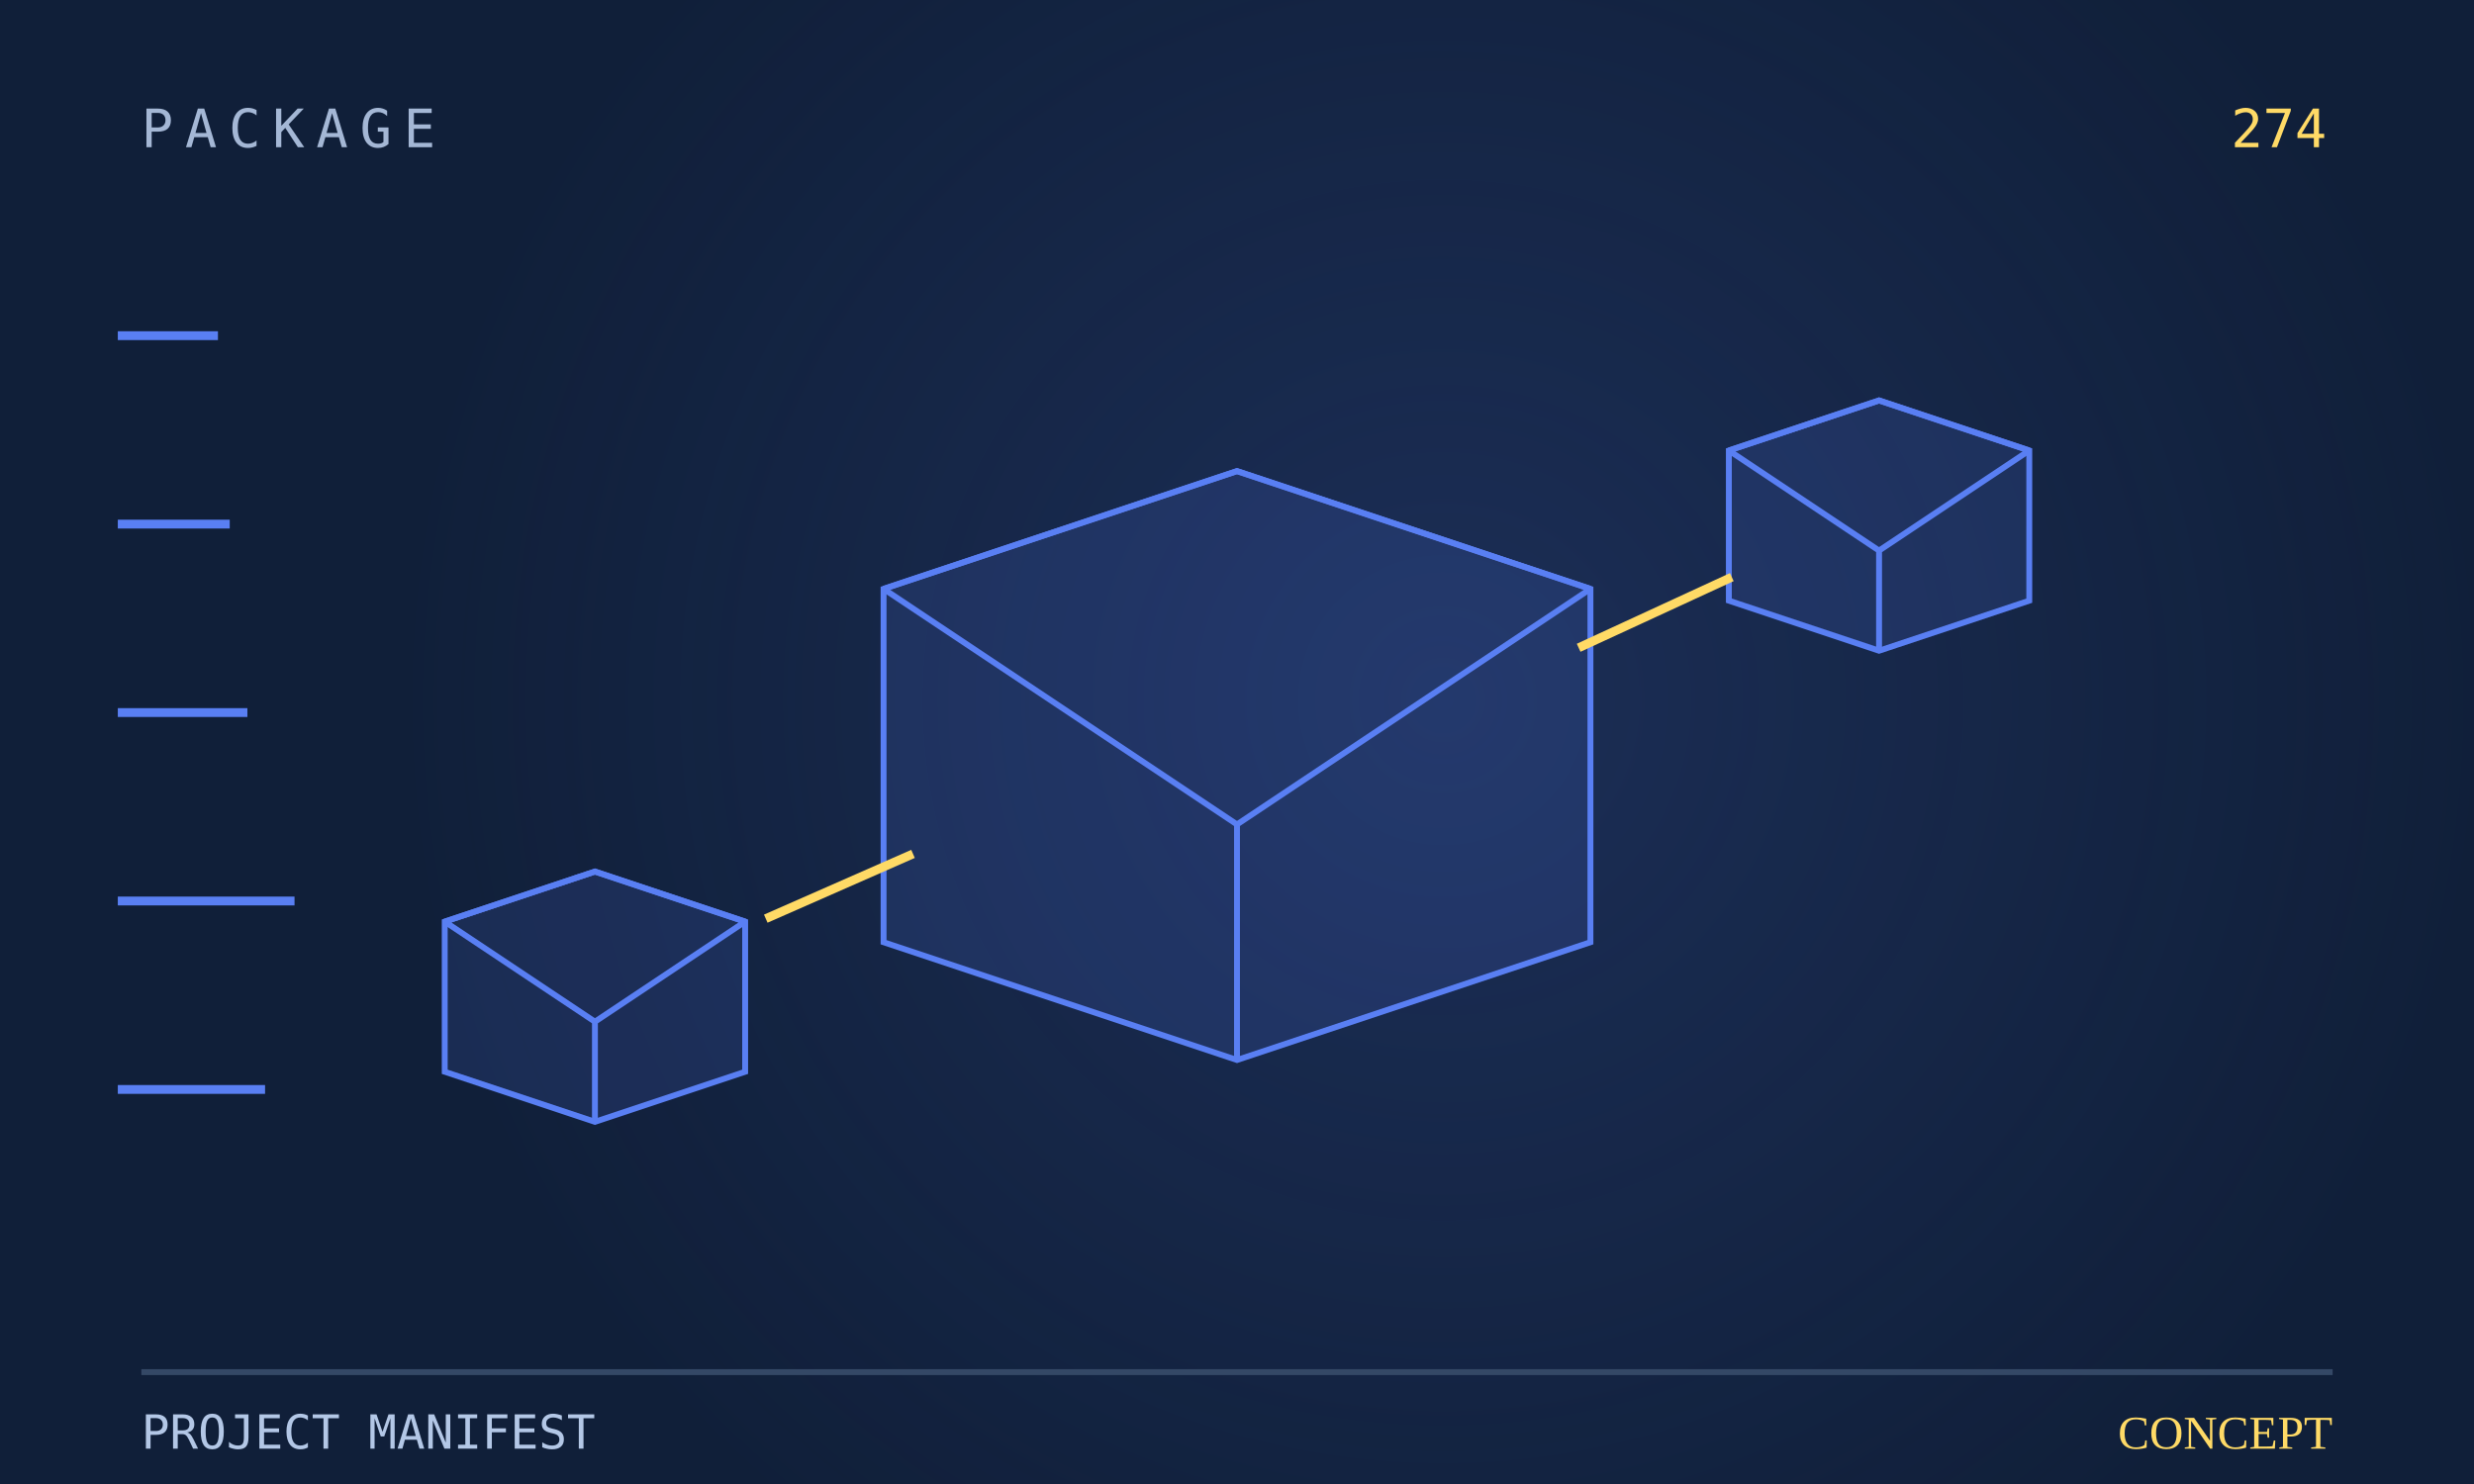
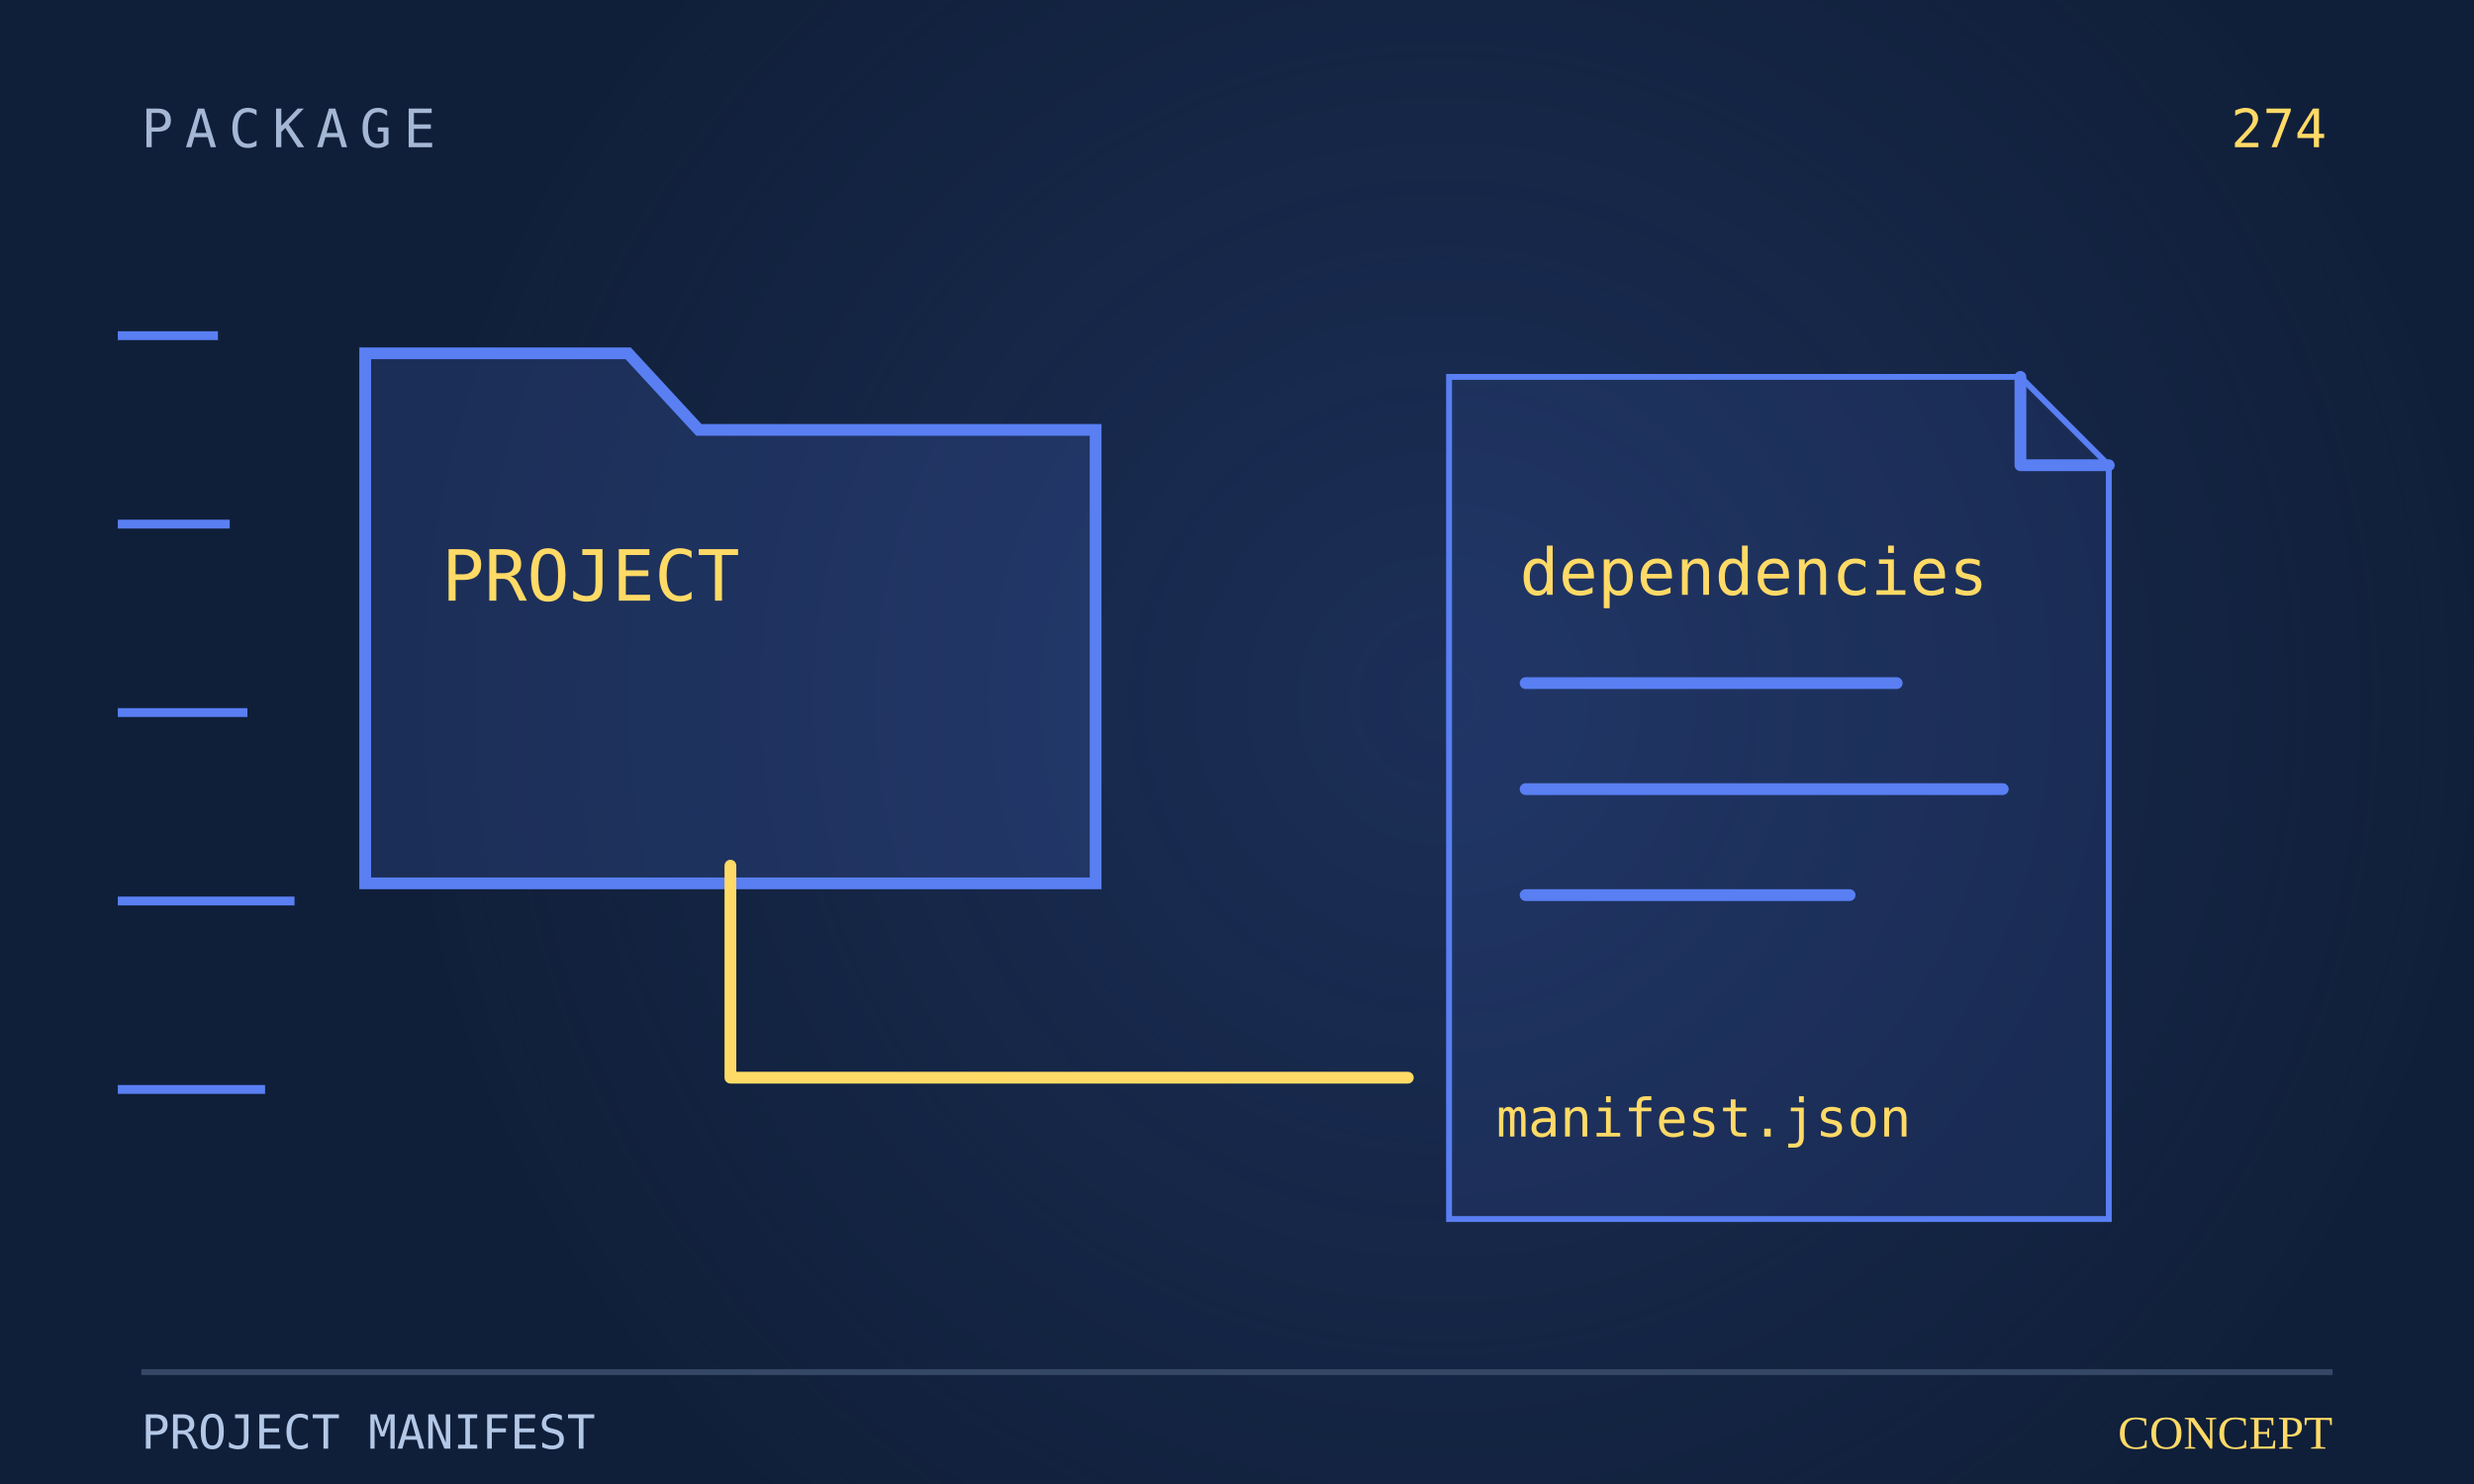
<svg xmlns="http://www.w3.org/2000/svg" class="article-cover" viewBox="0 0 420 252" role="img" aria-label="프로젝트 패키지 매니페스트 용어 카드">
  <defs>
    <radialGradient id="cover-project-manifest-glow">
      <stop stop-color="hsl(225 86% 65%)" stop-opacity=".16" />
      <stop offset="1" stop-color="hsl(225 86% 65%)" stop-opacity="0" />
    </radialGradient>
    <radialGradient id="cover-project-manifest-orb" cx="30%" cy="24%">
      <stop stop-color="#eafaff" />
      <stop offset=".42" stop-color="hsl(225 86% 65%)" />
      <stop offset="1" stop-color="#142c5b" />
    </radialGradient>
  </defs>
  <rect width="420" height="252" fill="#101f39" />
  <circle cx="245" cy="119" r="175" fill="url(#cover-project-manifest-glow)" />
  <path d="M20 57L37 57" stroke="hsl(225 86% 65%)" stroke-width="1.5" fill="none" />
  <path d="M20 89L39 89" stroke="hsl(225 86% 65%)" stroke-width="1.5" fill="none" />
  <path d="M20 121L42 121" stroke="hsl(225 86% 65%)" stroke-width="1.5" fill="none" />
  <path d="M20 153L50 153" stroke="hsl(225 86% 65%)" stroke-width="1.5" fill="none" />
  <path d="M20 185L45 185" stroke="hsl(225 86% 65%)" stroke-width="1.5" fill="none" />
  <text x="24" y="25" fill="#a4b7d5" font-family="monospace" font-size="9" letter-spacing="2">PACKAGE</text>
  <text x="395" y="25" fill="#ffda66" text-anchor="end" font-family="monospace" font-size="9">274</text>
-   <g transform="translate(210 120)">
-     <path d="M0 -40L60 -20V40L0 60L-60 40V-20Z" fill="hsl(225 86% 65%)" fill-opacity=".14" stroke="hsl(225 86% 65%)" />
-     <path d="M0 20V60M0 20L60 -20M0 20L-60 -20M-60 -20L0 -40L60 -20" stroke="hsl(225 86% 65%)" fill="none" />
-   </g>
-   <g transform="translate(101 165)">
-     <path d="M0 -17L25.5 -8.5V17L0 25.5L-25.5 17V-8.5Z" fill="hsl(225 86% 65%)" fill-opacity=".14" stroke="hsl(225 86% 65%)" />
-     <path d="M0 8.5V25.5M0 8.5L25.5 -8.5M0 8.5L-25.5 -8.5M-25.5 -8.5L0 -17L25.5 -8.5" stroke="hsl(225 86% 65%)" fill="none" />
-   </g>
-   <g transform="translate(319 85)">
-     <path d="M0 -17L25.5 -8.5V17L0 25.5L-25.5 17V-8.5Z" fill="hsl(225 86% 65%)" fill-opacity=".14" stroke="hsl(225 86% 65%)" />
-     <path d="M0 8.5V25.5M0 8.5L25.5 -8.5M0 8.5L-25.5 -8.5M-25.5 -8.5L0 -17L25.5 -8.5" stroke="hsl(225 86% 65%)" fill="none" />
-   </g>
-   <path d="M130 156L155 145" stroke="#ffda66" stroke-width="1.5" fill="none" />
-   <path d="M268 110L294 98" stroke="#ffda66" stroke-width="1.5" fill="none" />
+   <path d="M62 73V60h44.64l12 13H186v77H62Z" fill="hsl(225 86% 65%)" fill-opacity=".16" stroke="hsl(225 86% 65%)" stroke-width="2" />
+   <text x="75" y="102" fill="#ffda66" font-family="monospace" font-size="12">PROJECT</text>
+   <path d="M124 147v36h115" fill="none" stroke="#ffda66" stroke-width="2" stroke-linecap="round" stroke-linejoin="round" />
+   <path d="M246 64h97l15 15v128H246Z" fill="hsl(225 86% 65%)" fill-opacity=".1" stroke="hsl(225 86% 65%)" />
+   <path d="M343 64v15h15" fill="none" stroke="hsl(225 86% 65%)" stroke-width="2" stroke-linecap="round" stroke-linejoin="round" />
+   <text x="254" y="193" fill="#ffda66" font-family="monospace" font-size="9">manifest.json</text>
+   <text x="258" y="101" fill="#ffda66" font-family="monospace" font-size="11">dependencies</text>
+   <path d="M259 116h63m-63 18h81m-81 18h55" fill="none" stroke="hsl(225 86% 65%)" stroke-width="2" stroke-linecap="round" stroke-linejoin="round" />
  <path d="M24 233H396" stroke="#344866" />
  <text x="24" y="246" fill="#b3c7e6" font-family="monospace" font-size="8">PROJECT MANIFEST</text>
  <text x="396" y="246" text-anchor="end" fill="#ffda66" font-size="8">CONCEPT</text>
</svg>
